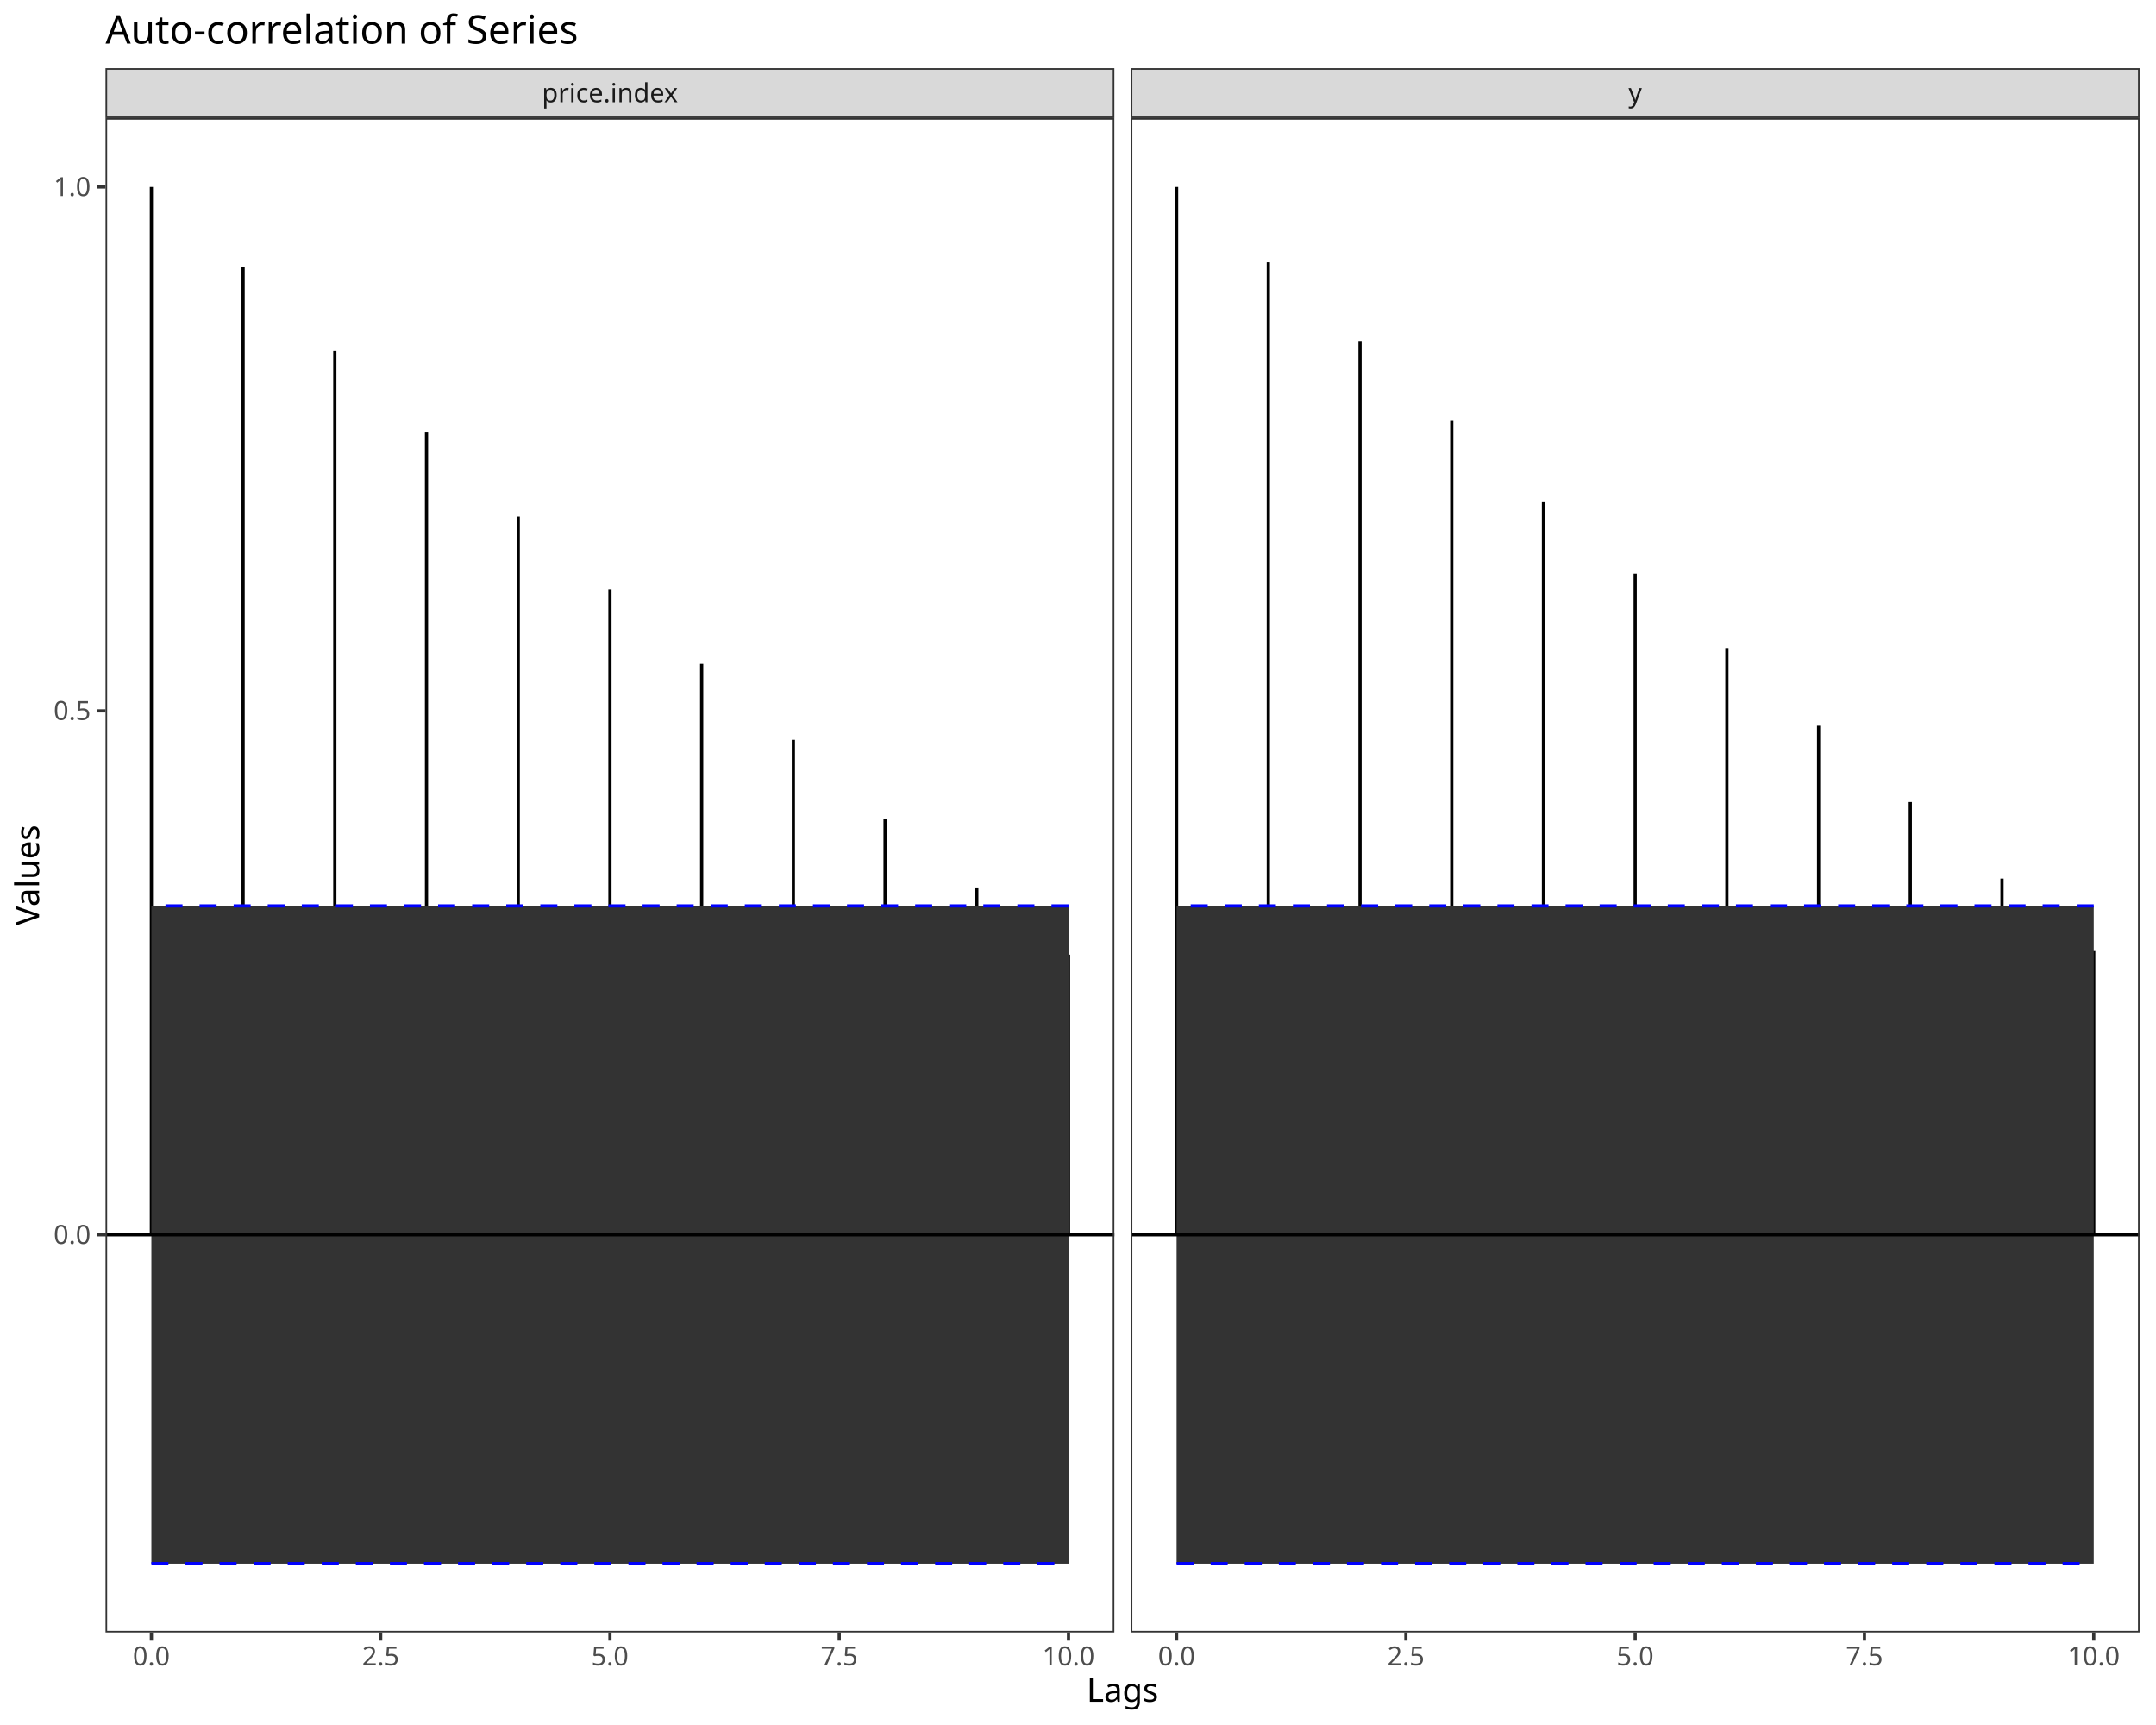
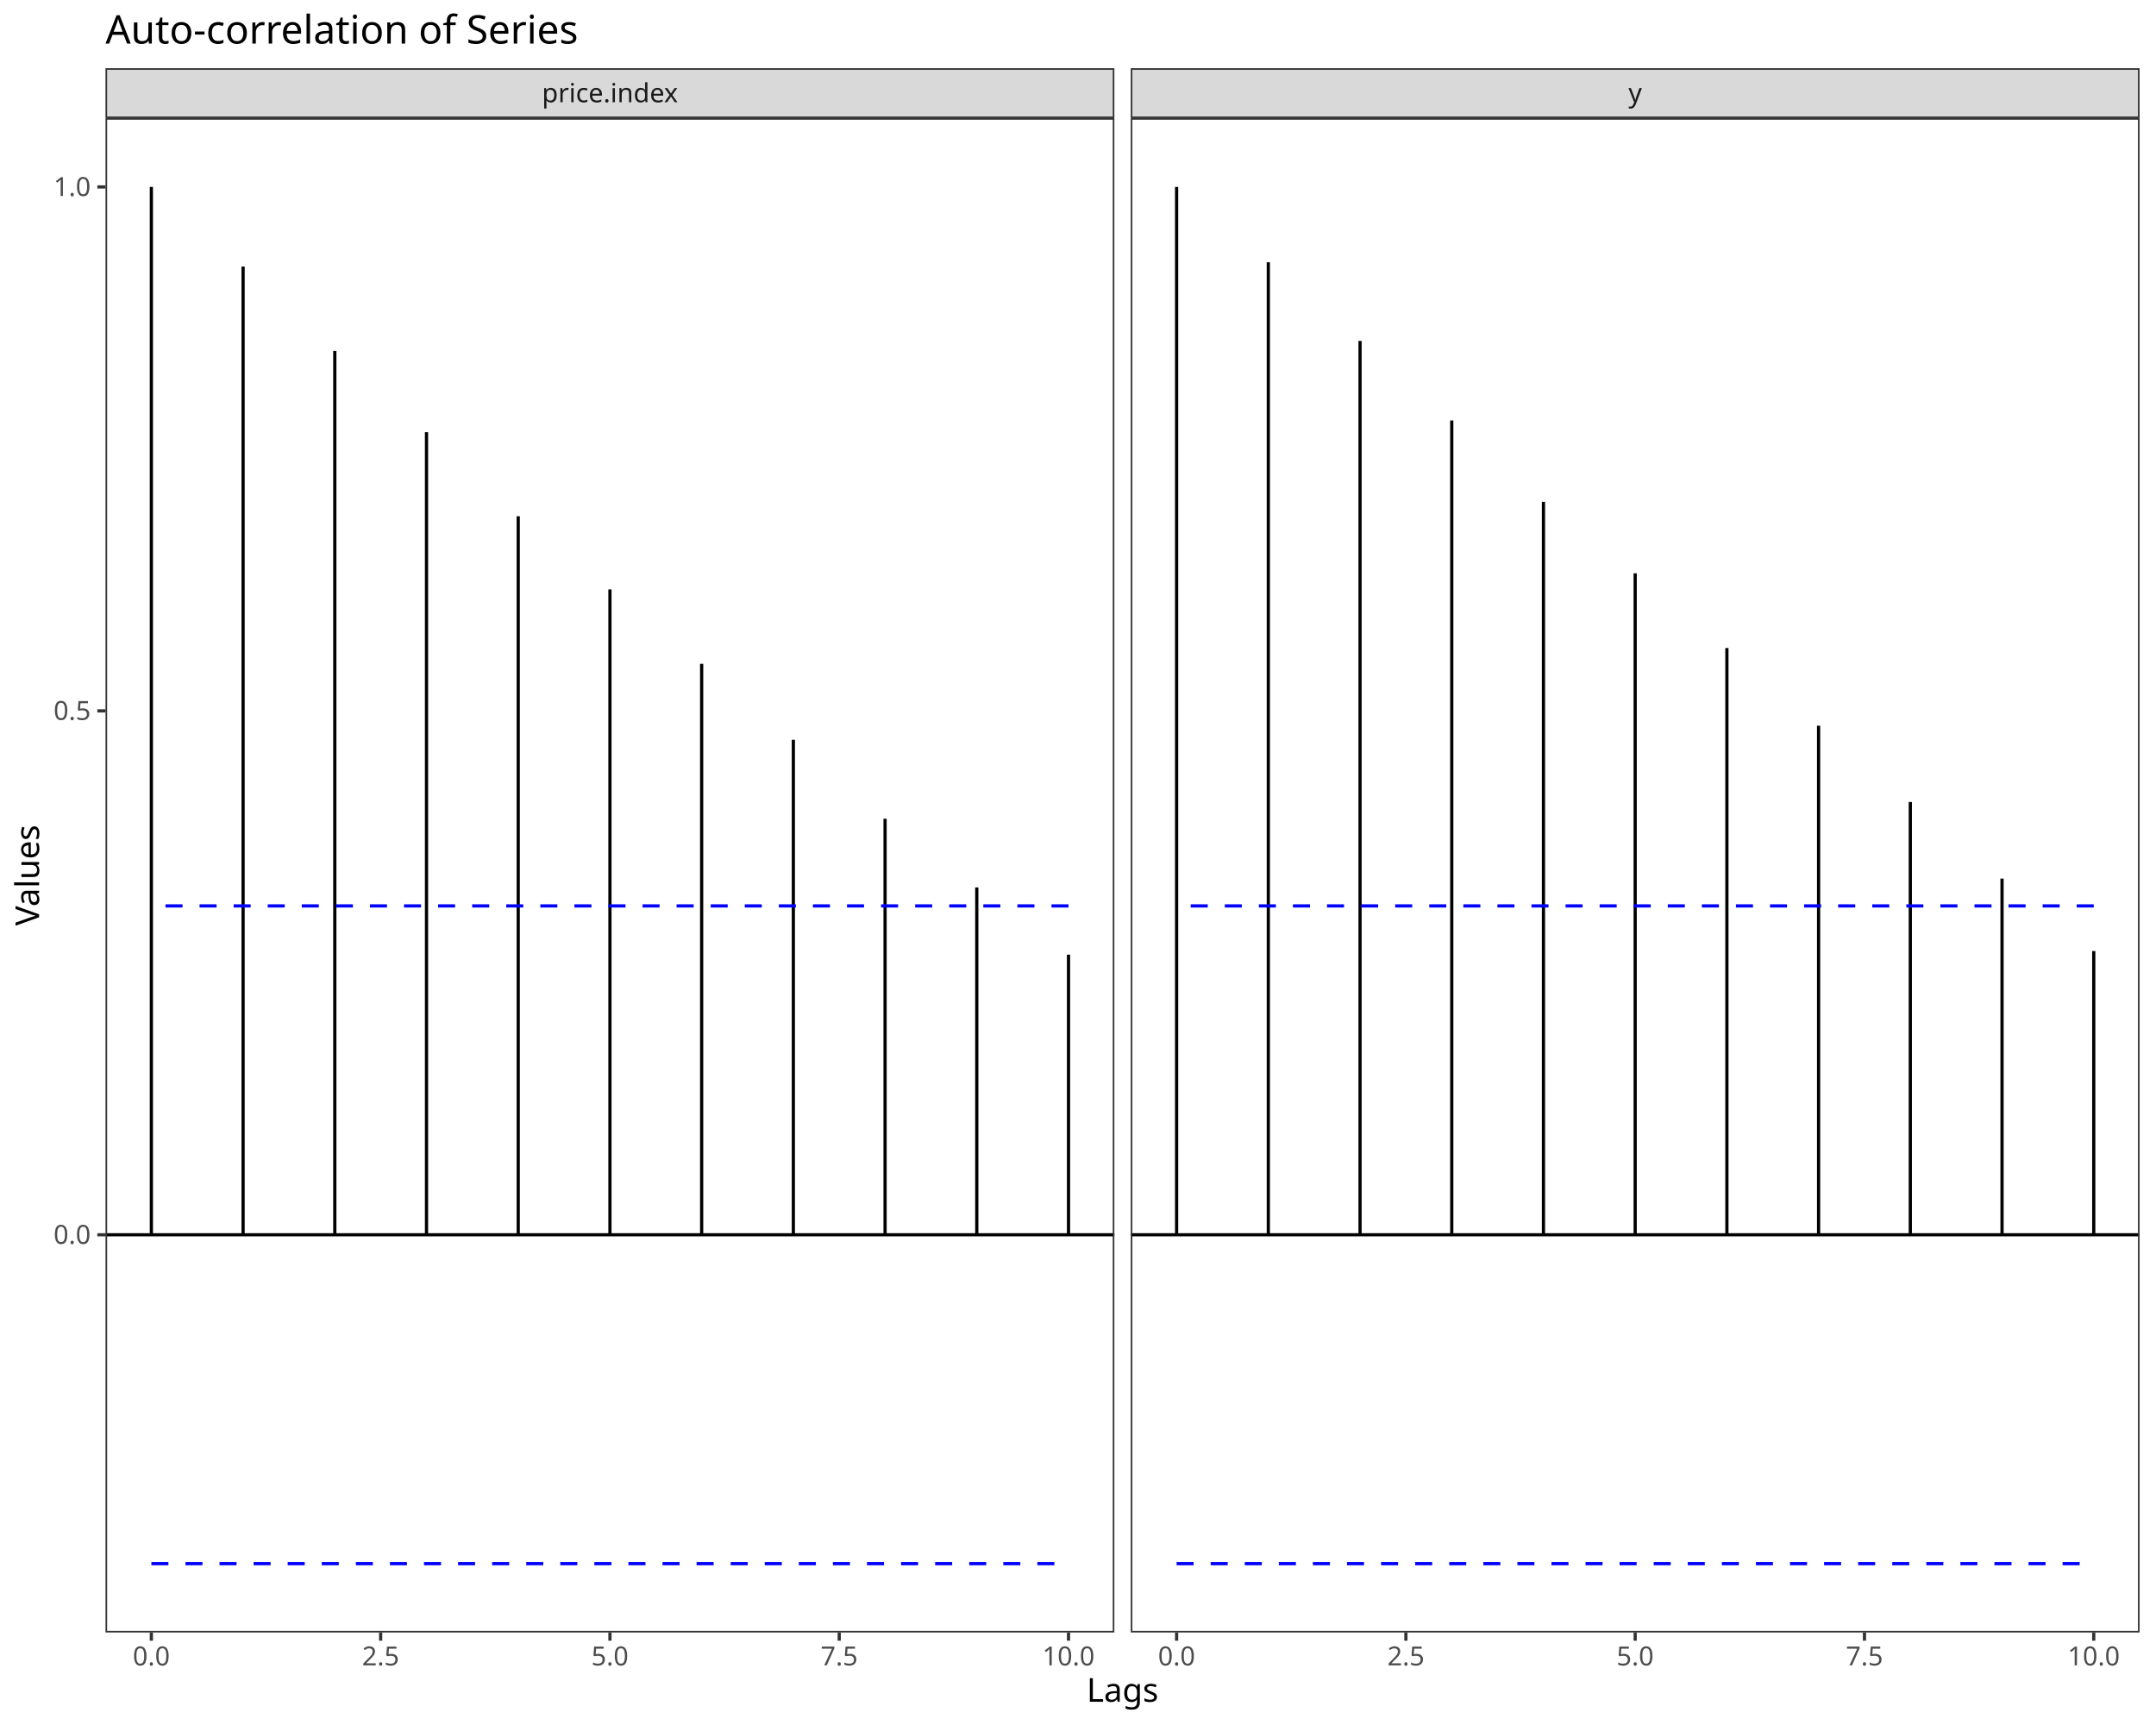
<svg xmlns="http://www.w3.org/2000/svg" class="svglite" data-engine-version="2.0" width="720.00pt" height="576.00pt" viewBox="0 0 720.00 576.00">
  <defs>
    <style type="text/css">
    .svglite line, .svglite polyline, .svglite polygon, .svglite path, .svglite rect, .svglite circle {
      fill: none;
      stroke: #000000;
      stroke-linecap: round;
      stroke-linejoin: round;
      stroke-miterlimit: 10.00;
    }
  </style>
  </defs>
  <rect width="100%" height="100%" style="stroke: none; fill: #FFFFFF;" />
  <defs>
    <clipPath id="cpMC4wMHw3MjAuMDB8MC4wMHw1NzYuMDA=">
      <rect x="0.00" y="0.00" width="720.00" height="576.00" />
    </clipPath>
  </defs>
  <g clip-path="url(#cpMC4wMHw3MjAuMDB8MC4wMHw1NzYuMDA=)">
    <rect x="0.00" y="0.00" width="720.00" height="576.00" style="stroke-width: 1.07; stroke: #FFFFFF; fill: #FFFFFF;" />
  </g>
  <defs>
    <clipPath id="cpMzUuMjR8MzcyLjE0fDM5LjQzfDU0NS4xMQ==">
      <rect x="35.24" y="39.43" width="336.90" height="505.68" />
    </clipPath>
  </defs>
  <g clip-path="url(#cpMzUuMjR8MzcyLjE0fDM5LjQzfDU0NS4xMQ==)">
    <rect x="35.24" y="39.43" width="336.90" height="505.68" style="stroke-width: 1.07; stroke: none; fill: #FFFFFF;" />
    <line x1="50.55" y1="62.42" x2="50.55" y2="412.31" style="stroke-width: 1.07; stroke-linecap: butt;" />
    <line x1="81.18" y1="89.01" x2="81.18" y2="412.31" style="stroke-width: 1.07; stroke-linecap: butt;" />
    <line x1="111.81" y1="117.18" x2="111.81" y2="412.31" style="stroke-width: 1.07; stroke-linecap: butt;" />
    <line x1="142.43" y1="144.30" x2="142.43" y2="412.31" style="stroke-width: 1.07; stroke-linecap: butt;" />
    <line x1="173.06" y1="172.37" x2="173.06" y2="412.31" style="stroke-width: 1.07; stroke-linecap: butt;" />
    <line x1="203.69" y1="196.82" x2="203.69" y2="412.31" style="stroke-width: 1.07; stroke-linecap: butt;" />
    <line x1="234.32" y1="221.67" x2="234.32" y2="412.31" style="stroke-width: 1.07; stroke-linecap: butt;" />
    <line x1="264.94" y1="247.03" x2="264.94" y2="412.31" style="stroke-width: 1.07; stroke-linecap: butt;" />
    <line x1="295.57" y1="273.39" x2="295.57" y2="412.31" style="stroke-width: 1.07; stroke-linecap: butt;" />
    <line x1="326.20" y1="296.33" x2="326.20" y2="412.31" style="stroke-width: 1.07; stroke-linecap: butt;" />
    <line x1="356.83" y1="318.77" x2="356.83" y2="412.31" style="stroke-width: 1.07; stroke-linecap: butt;" />
-     <polygon points="50.55,522.13 81.18,522.13 111.81,522.13 142.43,522.13 173.06,522.13 203.69,522.13 234.32,522.13 264.94,522.13 295.57,522.13 326.20,522.13 356.83,522.13 356.83,302.50 326.20,302.50 295.57,302.50 264.94,302.50 234.32,302.50 203.69,302.50 173.06,302.50 142.43,302.50 111.81,302.50 81.18,302.50 50.55,302.50 " style="stroke-width: 0.00; stroke: none; stroke-linecap: butt; fill: #333333;" />
+     <polygon points="50.55,522.13 81.18,522.13 111.81,522.13 142.43,522.13 173.06,522.13 203.69,522.13 234.32,522.13 264.94,522.13 295.57,522.13 326.20,522.13 356.83,522.13 356.83,302.50 326.20,302.50 295.57,302.50 264.94,302.50 234.32,302.50 203.69,302.50 173.06,302.50 142.43,302.50 111.81,302.50 81.18,302.50 50.55,302.50 " style="stroke-width: 0.00; stroke: none; stroke-linecap: butt; fill: none;" />
    <polyline points="50.55,522.13 81.18,522.13 111.81,522.13 142.43,522.13 173.06,522.13 203.69,522.13 234.32,522.13 264.94,522.13 295.57,522.13 326.20,522.13 356.83,522.13 " style="stroke-width: 1.07; stroke: #0000FF; stroke-dasharray: 5.69,5.69; stroke-linecap: butt;" />
    <polyline points="356.83,302.50 326.20,302.50 295.57,302.50 264.94,302.50 234.32,302.50 203.69,302.50 173.06,302.50 142.43,302.50 111.81,302.50 81.18,302.50 50.55,302.50 " style="stroke-width: 1.07; stroke: #0000FF; stroke-dasharray: 5.69,5.69; stroke-linecap: butt;" />
    <line x1="35.24" y1="412.31" x2="372.14" y2="412.31" style="stroke-width: 1.07; stroke-linecap: butt;" />
    <rect x="35.24" y="39.43" width="336.90" height="505.68" style="stroke-width: 1.07; stroke: #333333;" />
  </g>
  <g clip-path="url(#cpMC4wMHw3MjAuMDB8MC4wMHw1NzYuMDA=)">
</g>
  <defs>
    <clipPath id="cpMzc3LjYyfDcxNC41MnwzOS40M3w1NDUuMTE=">
      <rect x="377.62" y="39.43" width="336.90" height="505.68" />
    </clipPath>
  </defs>
  <g clip-path="url(#cpMzc3LjYyfDcxNC41MnwzOS40M3w1NDUuMTE=)">
    <rect x="377.62" y="39.43" width="336.90" height="505.68" style="stroke-width: 1.07; stroke: none; fill: #FFFFFF;" />
    <line x1="392.93" y1="62.42" x2="392.93" y2="412.31" style="stroke-width: 1.07; stroke-linecap: butt;" />
    <line x1="423.56" y1="87.58" x2="423.56" y2="412.31" style="stroke-width: 1.07; stroke-linecap: butt;" />
    <line x1="454.19" y1="113.84" x2="454.19" y2="412.31" style="stroke-width: 1.07; stroke-linecap: butt;" />
    <line x1="484.82" y1="140.41" x2="484.82" y2="412.31" style="stroke-width: 1.07; stroke-linecap: butt;" />
    <line x1="515.44" y1="167.57" x2="515.44" y2="412.31" style="stroke-width: 1.07; stroke-linecap: butt;" />
    <line x1="546.07" y1="191.45" x2="546.07" y2="412.31" style="stroke-width: 1.07; stroke-linecap: butt;" />
    <line x1="576.70" y1="216.39" x2="576.70" y2="412.31" style="stroke-width: 1.07; stroke-linecap: butt;" />
    <line x1="607.32" y1="242.33" x2="607.32" y2="412.31" style="stroke-width: 1.07; stroke-linecap: butt;" />
    <line x1="637.95" y1="267.80" x2="637.95" y2="412.31" style="stroke-width: 1.07; stroke-linecap: butt;" />
    <line x1="668.58" y1="293.37" x2="668.58" y2="412.31" style="stroke-width: 1.07; stroke-linecap: butt;" />
    <line x1="699.21" y1="317.56" x2="699.21" y2="412.31" style="stroke-width: 1.07; stroke-linecap: butt;" />
-     <polygon points="392.93,522.13 423.56,522.13 454.19,522.13 484.82,522.13 515.44,522.13 546.07,522.13 576.70,522.13 607.32,522.13 637.95,522.13 668.58,522.13 699.21,522.13 699.21,302.50 668.58,302.50 637.95,302.50 607.32,302.50 576.70,302.50 546.07,302.50 515.44,302.50 484.82,302.50 454.19,302.50 423.56,302.50 392.93,302.50 " style="stroke-width: 0.00; stroke: none; stroke-linecap: butt; fill: #333333;" />
+     <polygon points="392.93,522.13 423.56,522.13 454.19,522.13 484.82,522.13 515.44,522.13 546.07,522.13 576.70,522.13 607.32,522.13 637.95,522.13 668.58,522.13 699.21,522.13 699.21,302.50 668.58,302.50 637.95,302.50 607.32,302.50 576.70,302.50 546.07,302.50 515.44,302.50 484.82,302.50 454.19,302.50 423.56,302.50 392.93,302.50 " style="stroke-width: 0.00; stroke: none; stroke-linecap: butt; fill: none;" />
    <polyline points="392.93,522.13 423.56,522.13 454.19,522.13 484.82,522.13 515.44,522.13 546.07,522.13 576.70,522.13 607.32,522.13 637.95,522.13 668.58,522.13 699.21,522.13 " style="stroke-width: 1.07; stroke: #0000FF; stroke-dasharray: 5.69,5.69; stroke-linecap: butt;" />
    <polyline points="699.21,302.50 668.58,302.50 637.95,302.50 607.32,302.50 576.70,302.50 546.07,302.50 515.44,302.50 484.82,302.50 454.19,302.50 423.56,302.50 392.93,302.50 " style="stroke-width: 1.07; stroke: #0000FF; stroke-dasharray: 5.69,5.69; stroke-linecap: butt;" />
    <line x1="377.62" y1="412.31" x2="714.52" y2="412.31" style="stroke-width: 1.07; stroke-linecap: butt;" />
    <rect x="377.62" y="39.43" width="336.90" height="505.68" style="stroke-width: 1.07; stroke: #333333;" />
  </g>
  <g clip-path="url(#cpMC4wMHw3MjAuMDB8MC4wMHw1NzYuMDA=)">
</g>
  <defs>
    <clipPath id="cpMzUuMjR8MzcyLjE0fDIyLjc4fDM5LjQz">
      <rect x="35.24" y="22.78" width="336.90" height="16.65" />
    </clipPath>
  </defs>
  <g clip-path="url(#cpMzUuMjR8MzcyLjE0fDIyLjc4fDM5LjQz)">
    <rect x="35.24" y="22.78" width="336.90" height="16.65" style="stroke-width: 1.07; stroke: #333333; fill: #D9D9D9;" />
    <text x="203.69" y="34.14" text-anchor="middle" style="font-size: 8.80px; fill: #1A1A1A; font-family: sans;" textLength="42.56px" lengthAdjust="spacingAndGlyphs">price.index</text>
  </g>
  <g clip-path="url(#cpMC4wMHw3MjAuMDB8MC4wMHw1NzYuMDA=)">
</g>
  <defs>
    <clipPath id="cpMzc3LjYyfDcxNC41MnwyMi43OHwzOS40Mw==">
      <rect x="377.62" y="22.78" width="336.90" height="16.65" />
    </clipPath>
  </defs>
  <g clip-path="url(#cpMzc3LjYyfDcxNC41MnwyMi43OHwzOS40Mw==)">
    <rect x="377.62" y="22.78" width="336.90" height="16.65" style="stroke-width: 1.07; stroke: #333333; fill: #D9D9D9;" />
    <text x="546.07" y="34.14" text-anchor="middle" style="font-size: 8.80px; fill: #1A1A1A; font-family: sans;" textLength="4.40px" lengthAdjust="spacingAndGlyphs">y</text>
  </g>
  <g clip-path="url(#cpMC4wMHw3MjAuMDB8MC4wMHw1NzYuMDA=)">
    <polyline points="50.55,547.85 50.55,545.11 " style="stroke-width: 1.07; stroke: #333333; stroke-linecap: butt;" />
    <polyline points="127.12,547.85 127.12,545.11 " style="stroke-width: 1.07; stroke: #333333; stroke-linecap: butt;" />
    <polyline points="203.69,547.85 203.69,545.11 " style="stroke-width: 1.07; stroke: #333333; stroke-linecap: butt;" />
    <polyline points="280.26,547.85 280.26,545.11 " style="stroke-width: 1.07; stroke: #333333; stroke-linecap: butt;" />
    <polyline points="356.83,547.85 356.83,545.11 " style="stroke-width: 1.07; stroke: #333333; stroke-linecap: butt;" />
    <text x="50.55" y="556.10" text-anchor="middle" style="font-size: 8.80px; fill: #4D4D4D; font-family: sans;" textLength="12.23px" lengthAdjust="spacingAndGlyphs">0.0</text>
    <text x="127.12" y="556.10" text-anchor="middle" style="font-size: 8.80px; fill: #4D4D4D; font-family: sans;" textLength="12.23px" lengthAdjust="spacingAndGlyphs">2.5</text>
    <text x="203.69" y="556.10" text-anchor="middle" style="font-size: 8.80px; fill: #4D4D4D; font-family: sans;" textLength="12.23px" lengthAdjust="spacingAndGlyphs">5.0</text>
    <text x="280.26" y="556.10" text-anchor="middle" style="font-size: 8.80px; fill: #4D4D4D; font-family: sans;" textLength="12.23px" lengthAdjust="spacingAndGlyphs">7.5</text>
    <text x="356.83" y="556.10" text-anchor="middle" style="font-size: 8.80px; fill: #4D4D4D; font-family: sans;" textLength="17.13px" lengthAdjust="spacingAndGlyphs">10.0</text>
    <polyline points="392.93,547.85 392.93,545.11 " style="stroke-width: 1.07; stroke: #333333; stroke-linecap: butt;" />
    <polyline points="469.50,547.85 469.50,545.11 " style="stroke-width: 1.07; stroke: #333333; stroke-linecap: butt;" />
    <polyline points="546.07,547.85 546.07,545.11 " style="stroke-width: 1.07; stroke: #333333; stroke-linecap: butt;" />
    <polyline points="622.64,547.85 622.64,545.11 " style="stroke-width: 1.07; stroke: #333333; stroke-linecap: butt;" />
    <polyline points="699.21,547.85 699.21,545.11 " style="stroke-width: 1.07; stroke: #333333; stroke-linecap: butt;" />
    <text x="392.93" y="556.10" text-anchor="middle" style="font-size: 8.80px; fill: #4D4D4D; font-family: sans;" textLength="12.23px" lengthAdjust="spacingAndGlyphs">0.0</text>
    <text x="469.50" y="556.10" text-anchor="middle" style="font-size: 8.80px; fill: #4D4D4D; font-family: sans;" textLength="12.23px" lengthAdjust="spacingAndGlyphs">2.5</text>
    <text x="546.07" y="556.10" text-anchor="middle" style="font-size: 8.80px; fill: #4D4D4D; font-family: sans;" textLength="12.23px" lengthAdjust="spacingAndGlyphs">5.0</text>
    <text x="622.64" y="556.10" text-anchor="middle" style="font-size: 8.80px; fill: #4D4D4D; font-family: sans;" textLength="12.23px" lengthAdjust="spacingAndGlyphs">7.5</text>
    <text x="699.21" y="556.10" text-anchor="middle" style="font-size: 8.80px; fill: #4D4D4D; font-family: sans;" textLength="17.13px" lengthAdjust="spacingAndGlyphs">10.0</text>
    <text x="30.31" y="415.34" text-anchor="end" style="font-size: 8.80px; fill: #4D4D4D; font-family: sans;" textLength="12.23px" lengthAdjust="spacingAndGlyphs">0.0</text>
    <text x="30.31" y="240.39" text-anchor="end" style="font-size: 8.80px; fill: #4D4D4D; font-family: sans;" textLength="12.23px" lengthAdjust="spacingAndGlyphs">0.5</text>
    <text x="30.31" y="65.45" text-anchor="end" style="font-size: 8.80px; fill: #4D4D4D; font-family: sans;" textLength="12.23px" lengthAdjust="spacingAndGlyphs">1.0</text>
    <polyline points="32.50,412.31 35.24,412.31 " style="stroke-width: 1.07; stroke: #333333; stroke-linecap: butt;" />
    <polyline points="32.50,237.37 35.24,237.37 " style="stroke-width: 1.07; stroke: #333333; stroke-linecap: butt;" />
    <polyline points="32.50,62.42 35.24,62.42 " style="stroke-width: 1.07; stroke: #333333; stroke-linecap: butt;" />
    <text x="374.88" y="568.24" text-anchor="middle" style="font-size: 11.00px; font-family: sans;" textLength="23.86px" lengthAdjust="spacingAndGlyphs">Lags</text>
    <text transform="translate(13.05,292.27) rotate(-90)" text-anchor="middle" style="font-size: 11.00px; font-family: sans;" textLength="33.64px" lengthAdjust="spacingAndGlyphs">Values</text>
    <text x="35.24" y="14.56" style="font-size: 13.20px; font-family: sans;" textLength="148.95px" lengthAdjust="spacingAndGlyphs">Auto-correlation of Series</text>
  </g>
</svg>
